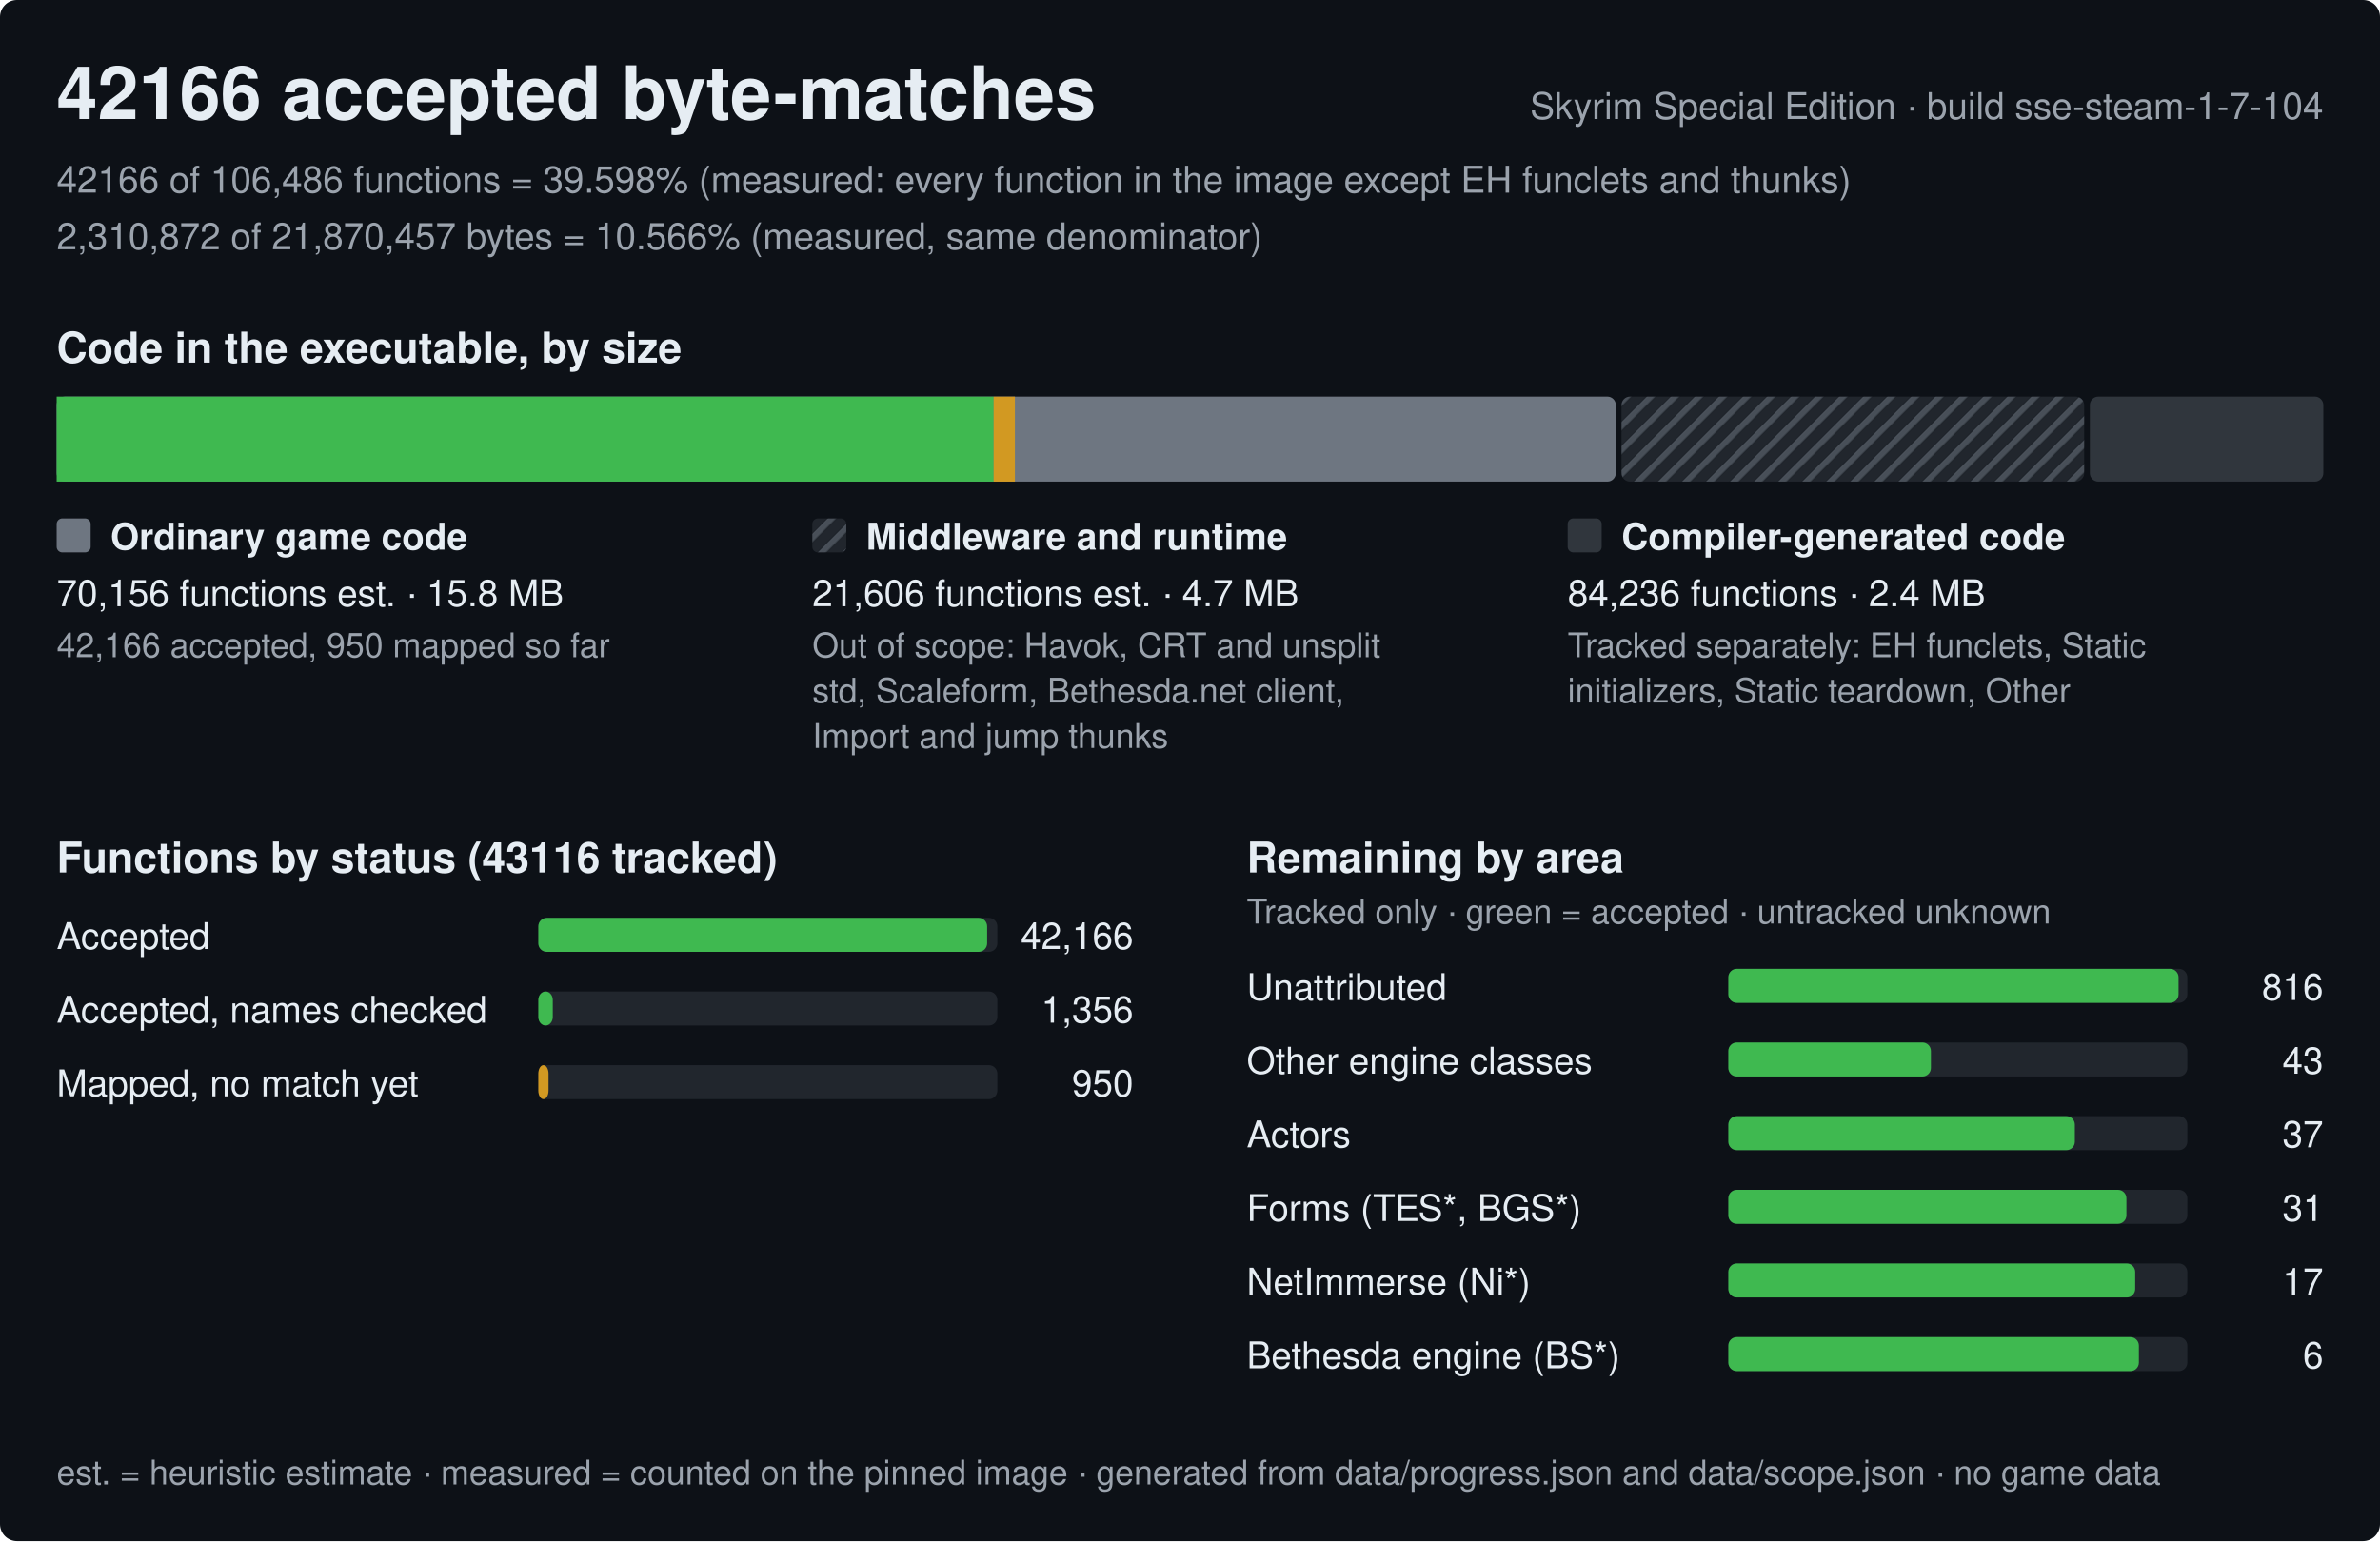
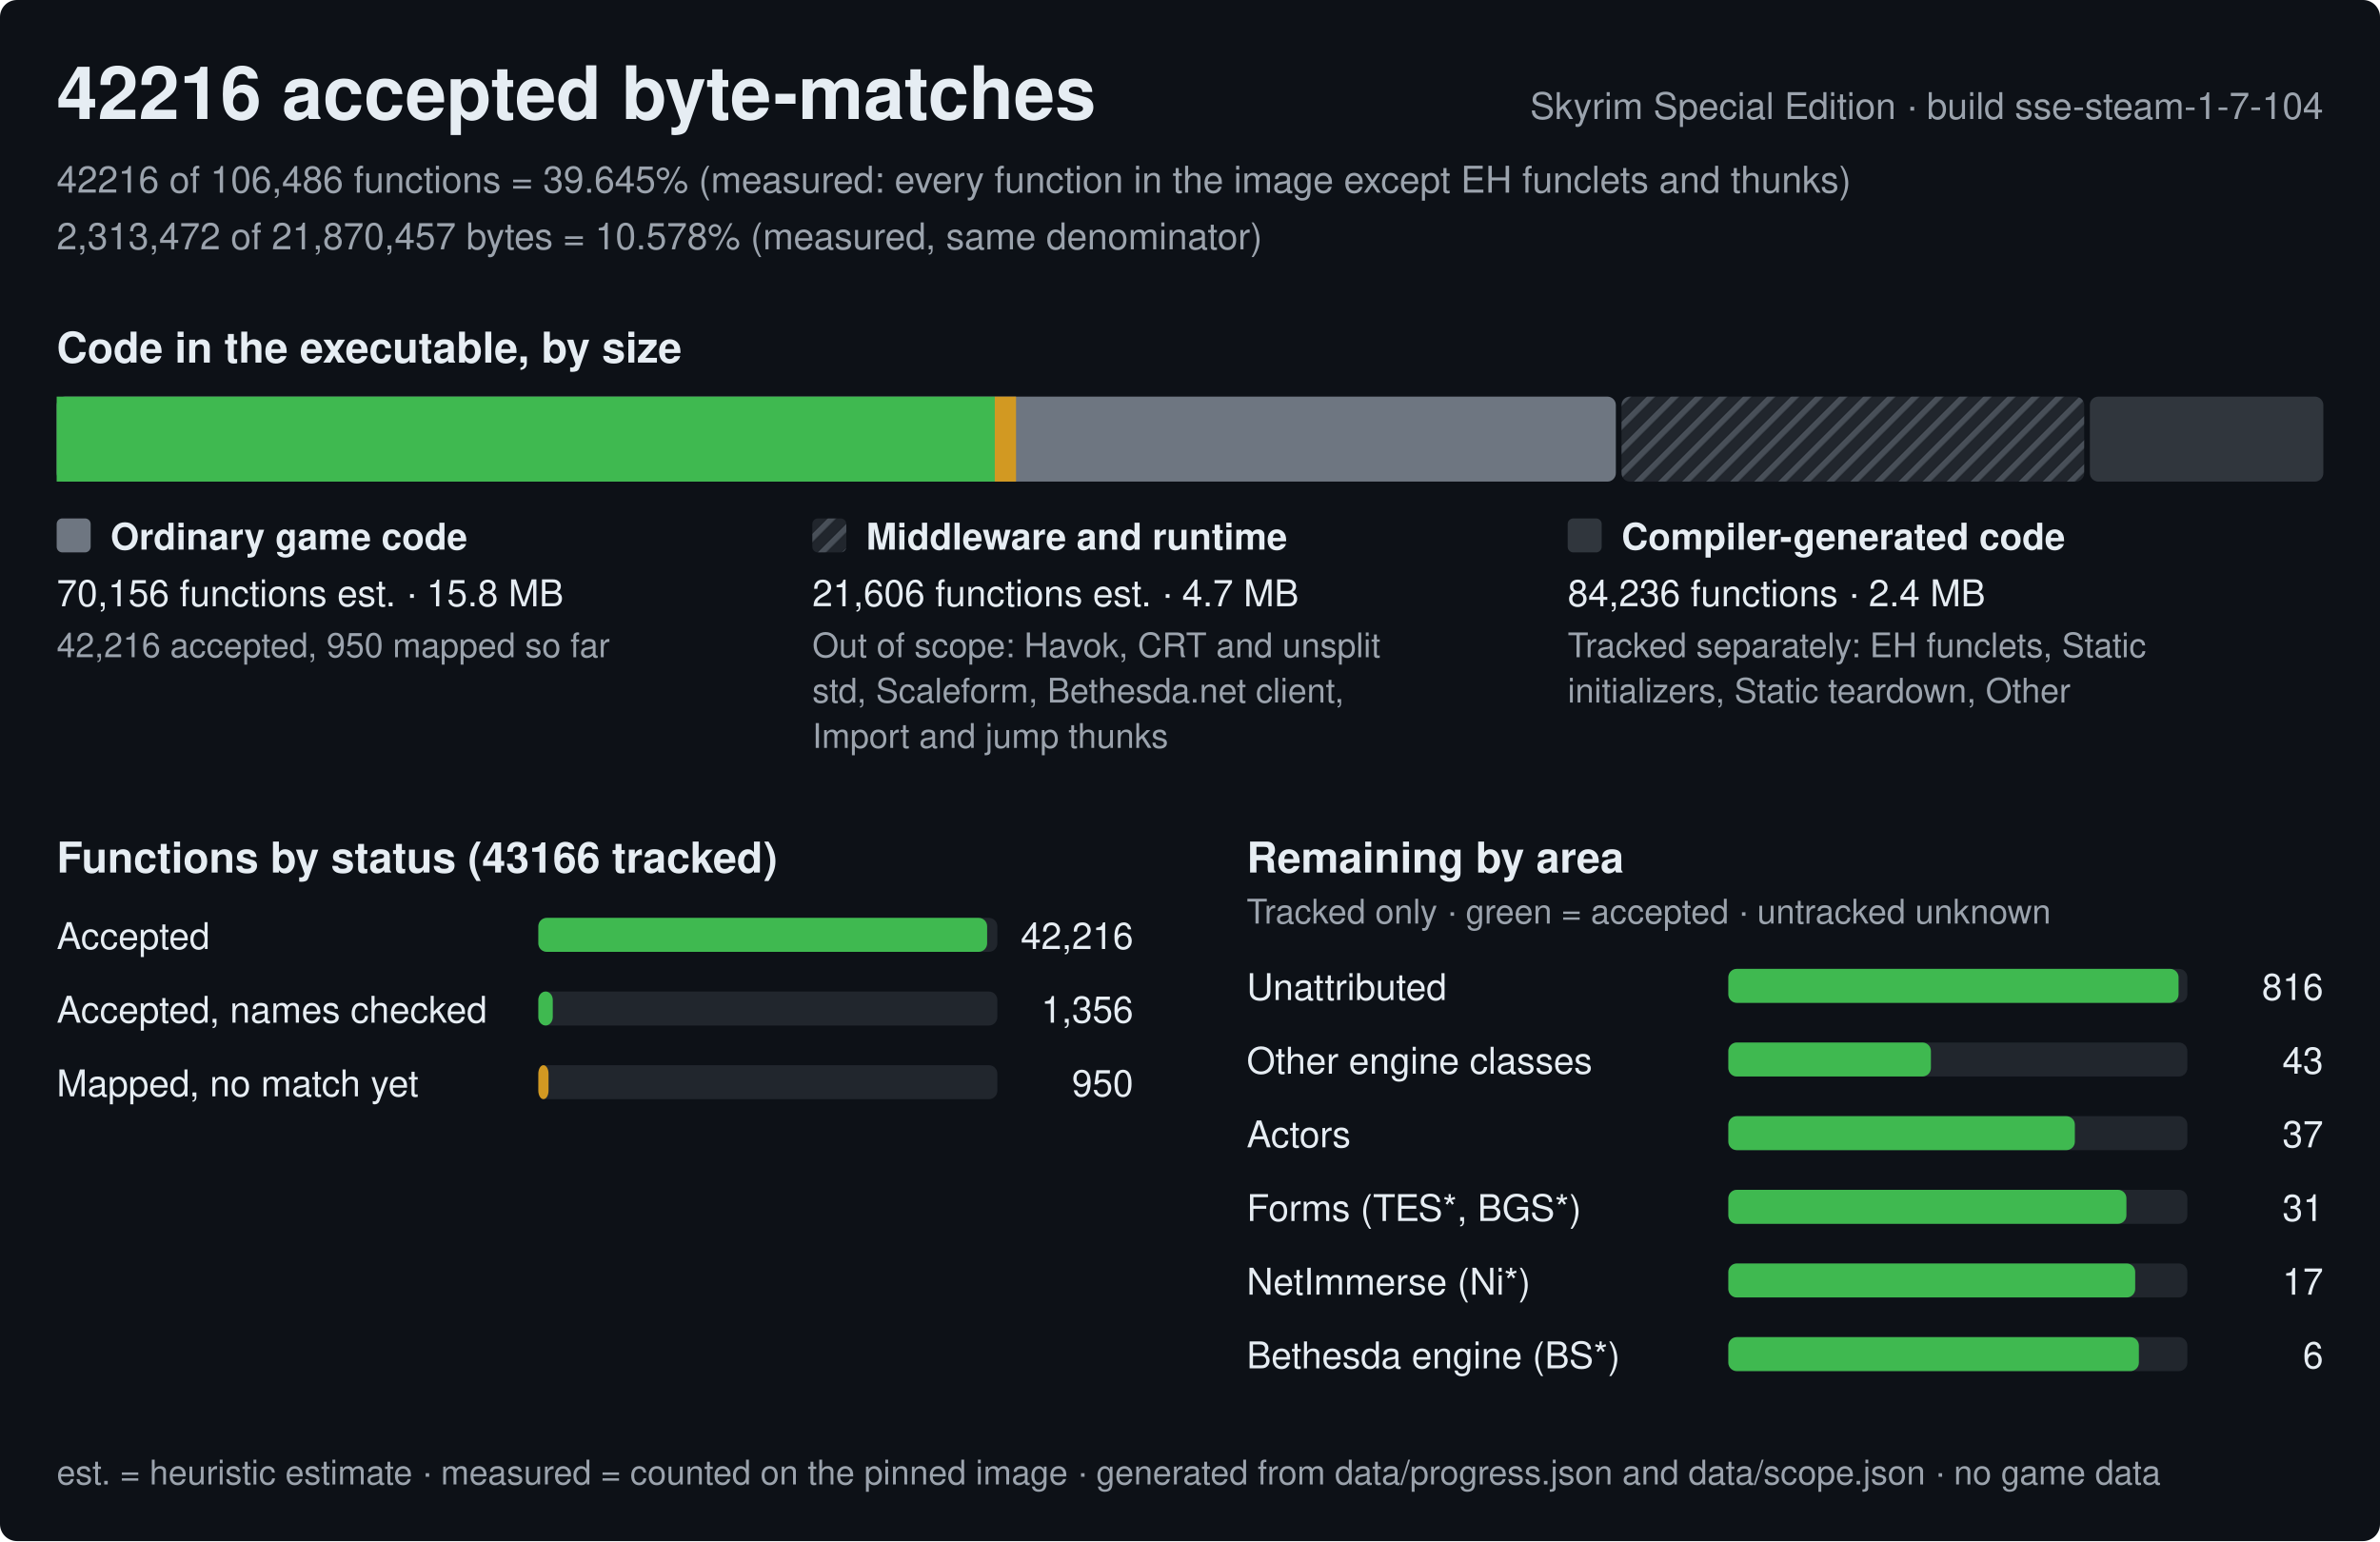
<svg xmlns="http://www.w3.org/2000/svg" width="840" height="544" viewBox="0 0 840 544" role="img" aria-label="Progress of the Skyrim Special Edition byte-matching reconstruction, build sse-steam-1-7-104">
  <style>text{font-family:-apple-system,BlinkMacSystemFont,'Segoe UI',Helvetica,Arial,sans-serif;fill:#e6edf3;white-space:pre}.h{font-size:26px;font-weight:600}.st{font-size:15px;font-weight:600}.lb{font-size:13px;font-weight:600}.bl{font-size:12px;font-weight:600;stroke:#0d1117;stroke-width:3px;paint-order:stroke;stroke-linejoin:round}.rl{font-size:13px}.fn{font-size:12px;fill:#9ba3ad}.mu{fill:#9ba3ad}</style>
  <defs>
    <pattern id="hx" width="6" height="6" patternUnits="userSpaceOnUse" patternTransform="rotate(45)">
      <rect width="6" height="6" fill="#21262d" />
      <rect width="2" height="6" fill="#484f58" />
    </pattern>
  </defs>
  <rect width="840" height="544" rx="6" fill="#0d1117" />
-   <text x="20" y="42" class="h">42166 accepted byte-matches</text>
+   <text x="20" y="42" class="h">42216 accepted byte-matches</text>
  <text x="820" y="42" class="rl mu" text-anchor="end">Skyrim Special Edition · build sse-steam-1-7-104</text>
-   <text x="20" y="68" class="rl mu">42166 of 106,486 functions = 39.598% (measured: every function in the image except EH funclets and thunks)</text>
-   <text x="20" y="88" class="rl mu">2,310,872 of 21,870,457 bytes = 10.566% (measured, same denominator)</text>
+   <text x="20" y="68" class="rl mu">42216 of 106,486 functions = 39.645% (measured: every function in the image except EH funclets and thunks)</text>
+   <text x="20" y="88" class="rl mu">2,313,472 of 21,870,457 bytes = 10.578% (measured, same denominator)</text>
  <text x="20" y="128" class="st">Code in the executable, by size</text>
  <rect x="20" y="140" width="550.3" height="30" rx="3" fill="#6e7681" />
-   <rect x="20" y="140" width="330.7" height="30" fill="#3fb950" />
-   <rect x="350.7" y="140" width="7.5" height="30" fill="#d29922" />
+   <rect x="20" y="140" width="331.1" height="30" fill="#3fb950" />
+   <rect x="351.1" y="140" width="7.5" height="30" fill="#d29922" />
  <rect x="572.3" y="140" width="163.3" height="30" rx="3" fill="url(#hx)" />
  <rect x="737.6" y="140" width="82.4" height="30" rx="3" fill="#30363d" />
  <rect x="20" y="183" width="12" height="12" rx="2" fill="#6e7681" />
  <text x="39" y="194" class="lb">Ordinary game code</text>
  <text x="20" y="214" class="rl">70,156 functions est. · 15.8 MB</text>
-   <text x="20" y="232" class="fn">42,166 accepted, 950 mapped so far</text>
+   <text x="20" y="232" class="fn">42,216 accepted, 950 mapped so far</text>
  <rect x="286.7" y="183" width="12" height="12" rx="2" fill="url(#hx)" />
  <text x="305.7" y="194" class="lb">Middleware and runtime</text>
  <text x="286.7" y="214" class="rl">21,606 functions est. · 4.7 MB</text>
  <text x="286.7" y="232" class="fn">Out of scope: Havok, CRT and unsplit</text>
  <text x="286.7" y="248" class="fn">std, Scaleform, Bethesda.net client,</text>
  <text x="286.7" y="264" class="fn">Import and jump thunks</text>
  <rect x="553.3" y="183" width="12" height="12" rx="2" fill="#30363d" />
  <text x="572.3" y="194" class="lb">Compiler-generated code</text>
  <text x="553.3" y="214" class="rl">84,236 functions · 2.4 MB</text>
  <text x="553.3" y="232" class="fn">Tracked separately: EH funclets, Static</text>
  <text x="553.3" y="248" class="fn">initializers, Static teardown, Other</text>
-   <text x="20" y="308" class="st">Functions by status (43116 tracked)</text>
+   <text x="20" y="308" class="st">Functions by status (43166 tracked)</text>
  <text x="20" y="335" class="rl">Accepted</text>
  <rect x="190" y="324" width="162.0" height="12" rx="3" fill="#21262d" />
  <rect x="190" y="324" width="158.4" height="12" rx="3" fill="#3fb950" />
-   <text x="400.0" y="335" class="rl" text-anchor="end">42,166</text>
+   <text x="400.0" y="335" class="rl" text-anchor="end">42,216</text>
  <text x="20" y="361" class="rl">Accepted, names checked</text>
  <rect x="190" y="350" width="162.0" height="12" rx="3" fill="#21262d" />
  <rect x="190" y="350" width="5.1" height="12" rx="3" fill="#3fb950" />
  <text x="400.0" y="361" class="rl" text-anchor="end">1,356</text>
  <text x="20" y="387" class="rl">Mapped, no match yet</text>
  <rect x="190" y="376" width="162.0" height="12" rx="3" fill="#21262d" />
  <rect x="190" y="376" width="3.6" height="12" rx="3" fill="#d29922" />
  <text x="400.0" y="387" class="rl" text-anchor="end">950</text>
  <text x="440.0" y="308" class="st">Remaining by area</text>
  <text x="440.0" y="326" class="fn">Tracked only · green = accepted · untracked unknown</text>
  <text x="440.0" y="353" class="rl">Unattributed</text>
  <rect x="610.0" y="342" width="162.0" height="12" rx="3" fill="#21262d" />
  <rect x="610.0" y="342" width="158.9" height="12" rx="3" fill="#3fb950" />
  <text x="820.0" y="353" class="rl" text-anchor="end">816</text>
  <text x="440.0" y="379" class="rl">Other engine classes</text>
  <rect x="610.0" y="368" width="162.0" height="12" rx="3" fill="#21262d" />
  <rect x="610.0" y="368" width="71.5" height="12" rx="3" fill="#3fb950" />
  <text x="820.0" y="379" class="rl" text-anchor="end">43</text>
  <text x="440.0" y="405" class="rl">Actors</text>
  <rect x="610.0" y="394" width="162.0" height="12" rx="3" fill="#21262d" />
  <rect x="610.0" y="394" width="122.3" height="12" rx="3" fill="#3fb950" />
  <text x="820.0" y="405" class="rl" text-anchor="end">37</text>
  <text x="440.0" y="431" class="rl">Forms (TES*, BGS*)</text>
  <rect x="610.0" y="420" width="162.0" height="12" rx="3" fill="#21262d" />
  <rect x="610.0" y="420" width="140.5" height="12" rx="3" fill="#3fb950" />
  <text x="820.0" y="431" class="rl" text-anchor="end">31</text>
  <text x="440.0" y="457" class="rl">NetImmerse (Ni*)</text>
  <rect x="610.0" y="446" width="162.0" height="12" rx="3" fill="#21262d" />
  <rect x="610.0" y="446" width="143.6" height="12" rx="3" fill="#3fb950" />
  <text x="820.0" y="457" class="rl" text-anchor="end">17</text>
  <text x="440.0" y="483" class="rl">Bethesda engine (BS*)</text>
  <rect x="610.0" y="472" width="162.0" height="12" rx="3" fill="#21262d" />
  <rect x="610.0" y="472" width="144.9" height="12" rx="3" fill="#3fb950" />
  <text x="820.0" y="483" class="rl" text-anchor="end">6</text>
  <text x="20" y="524" class="fn">est. = heuristic estimate · measured = counted on the pinned image · generated from data/progress.json and data/scope.json · no game data</text>
</svg>
